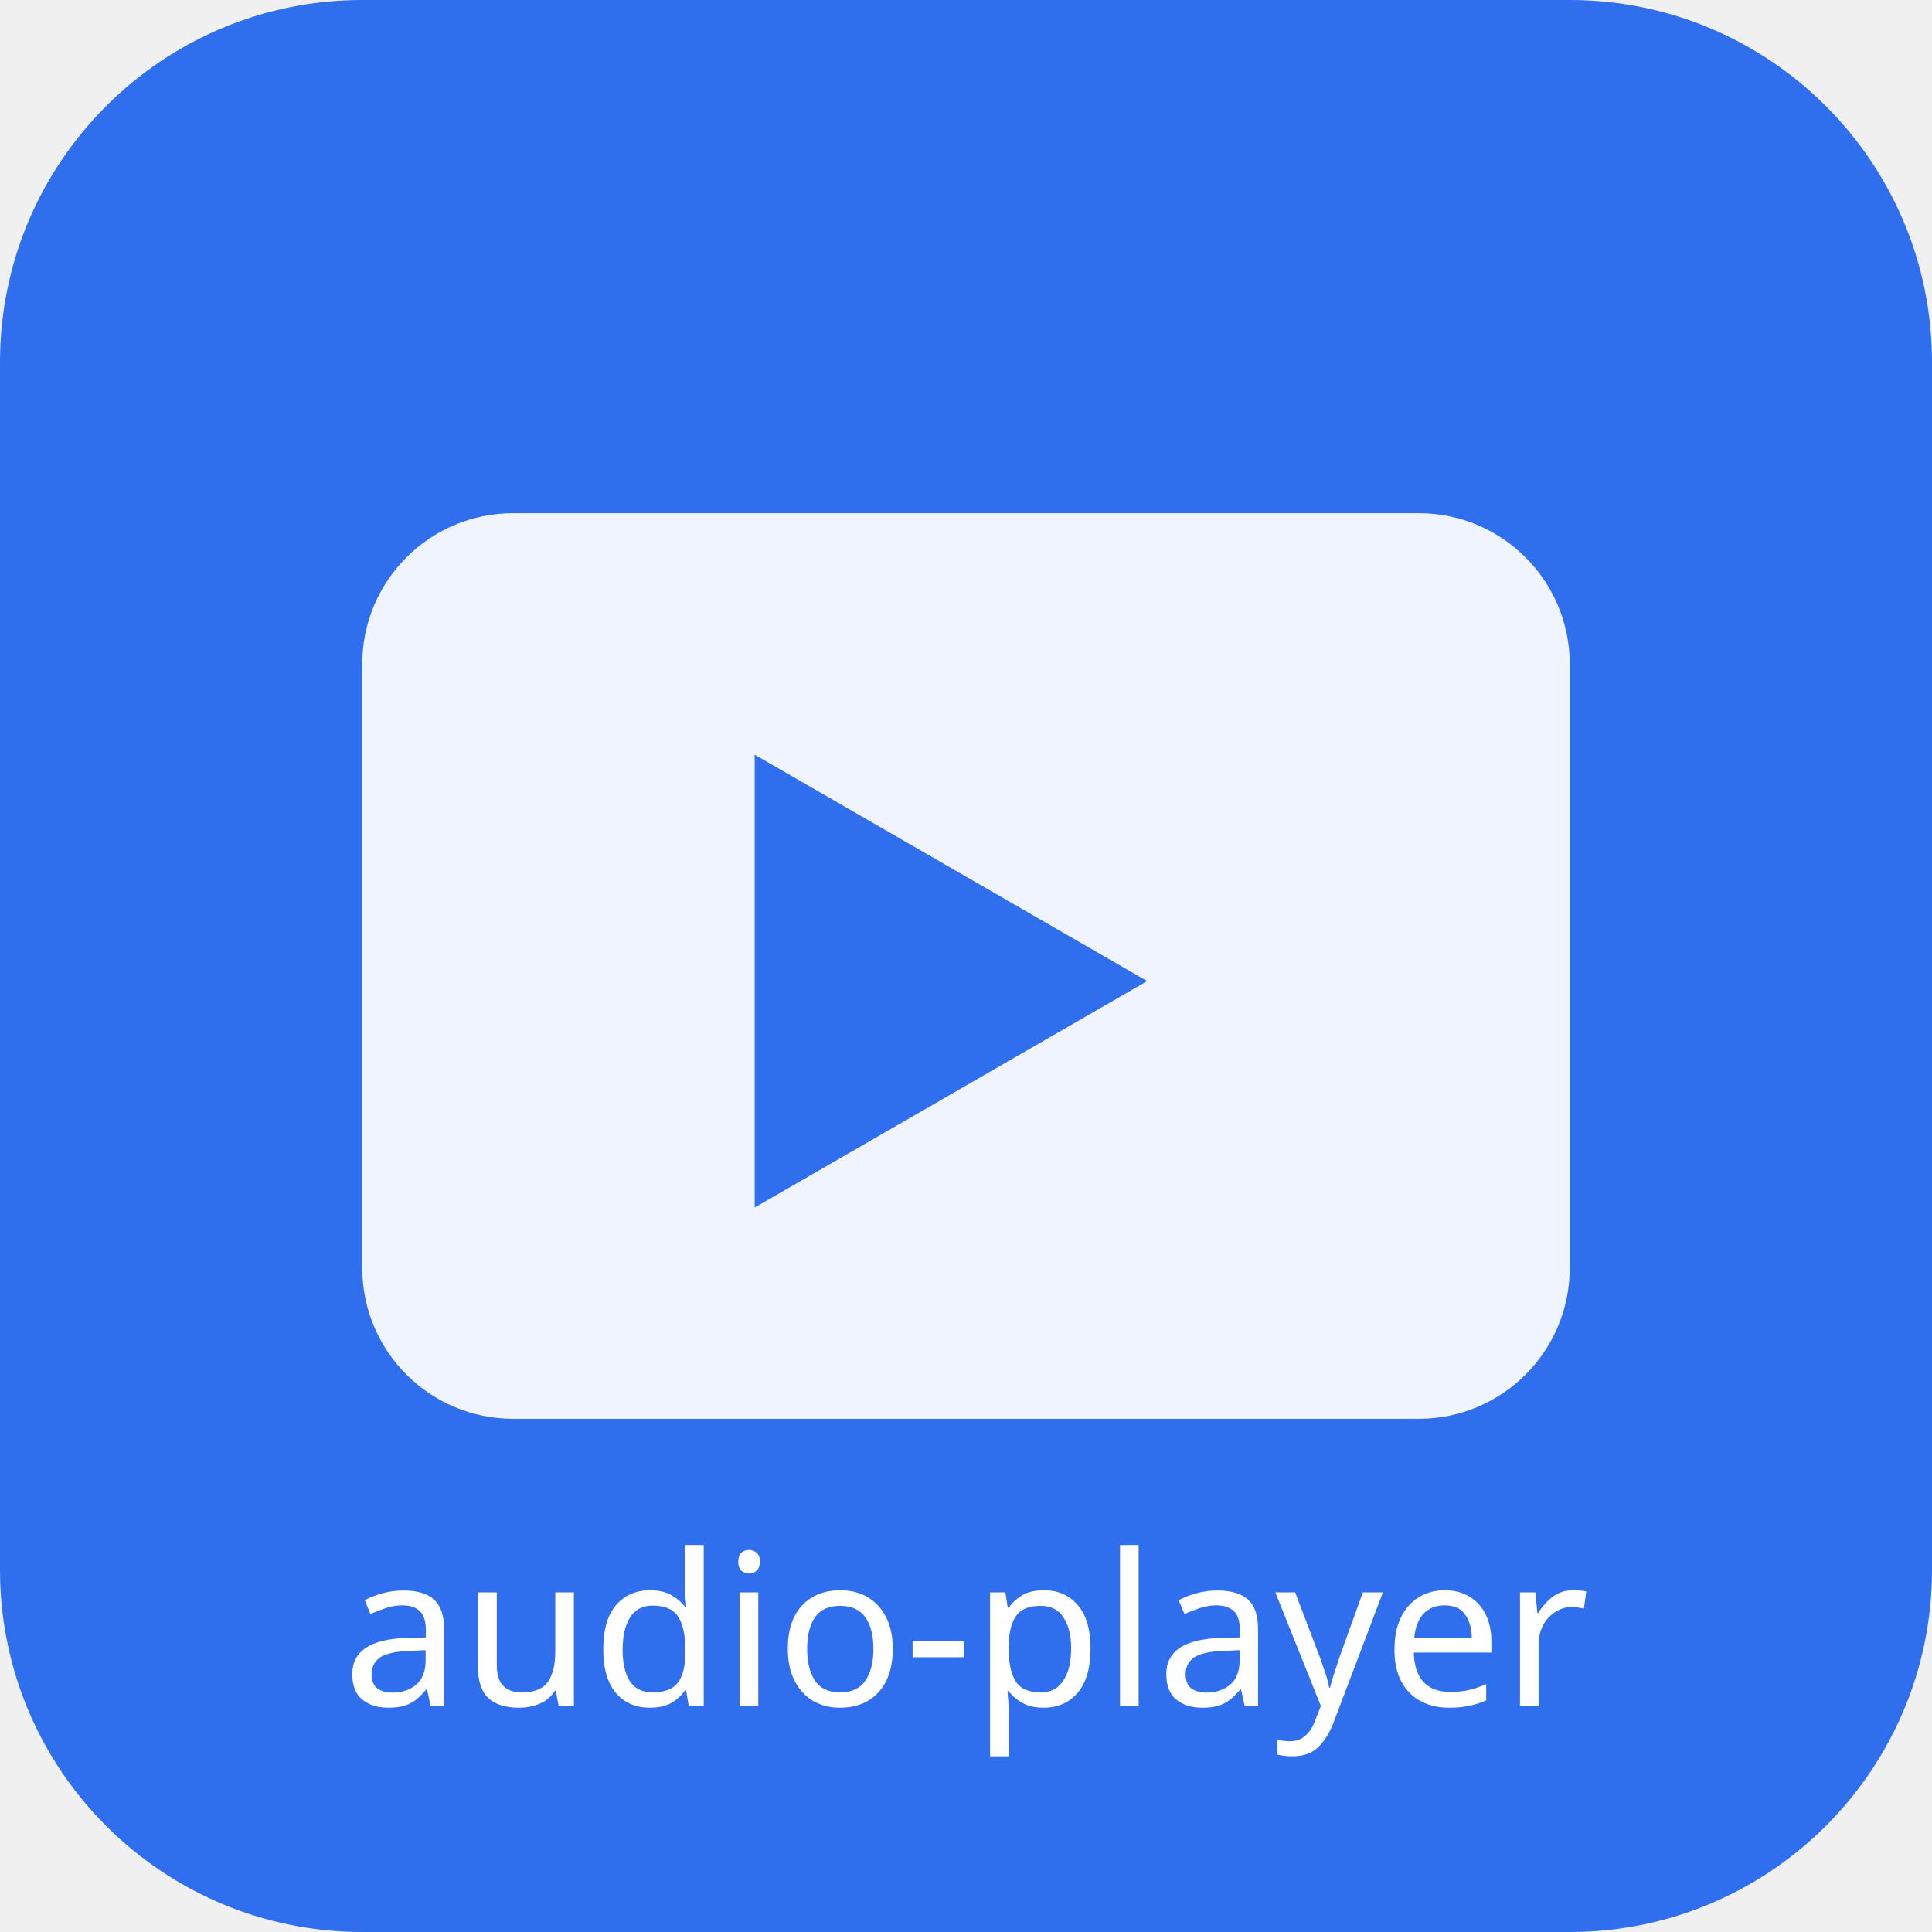
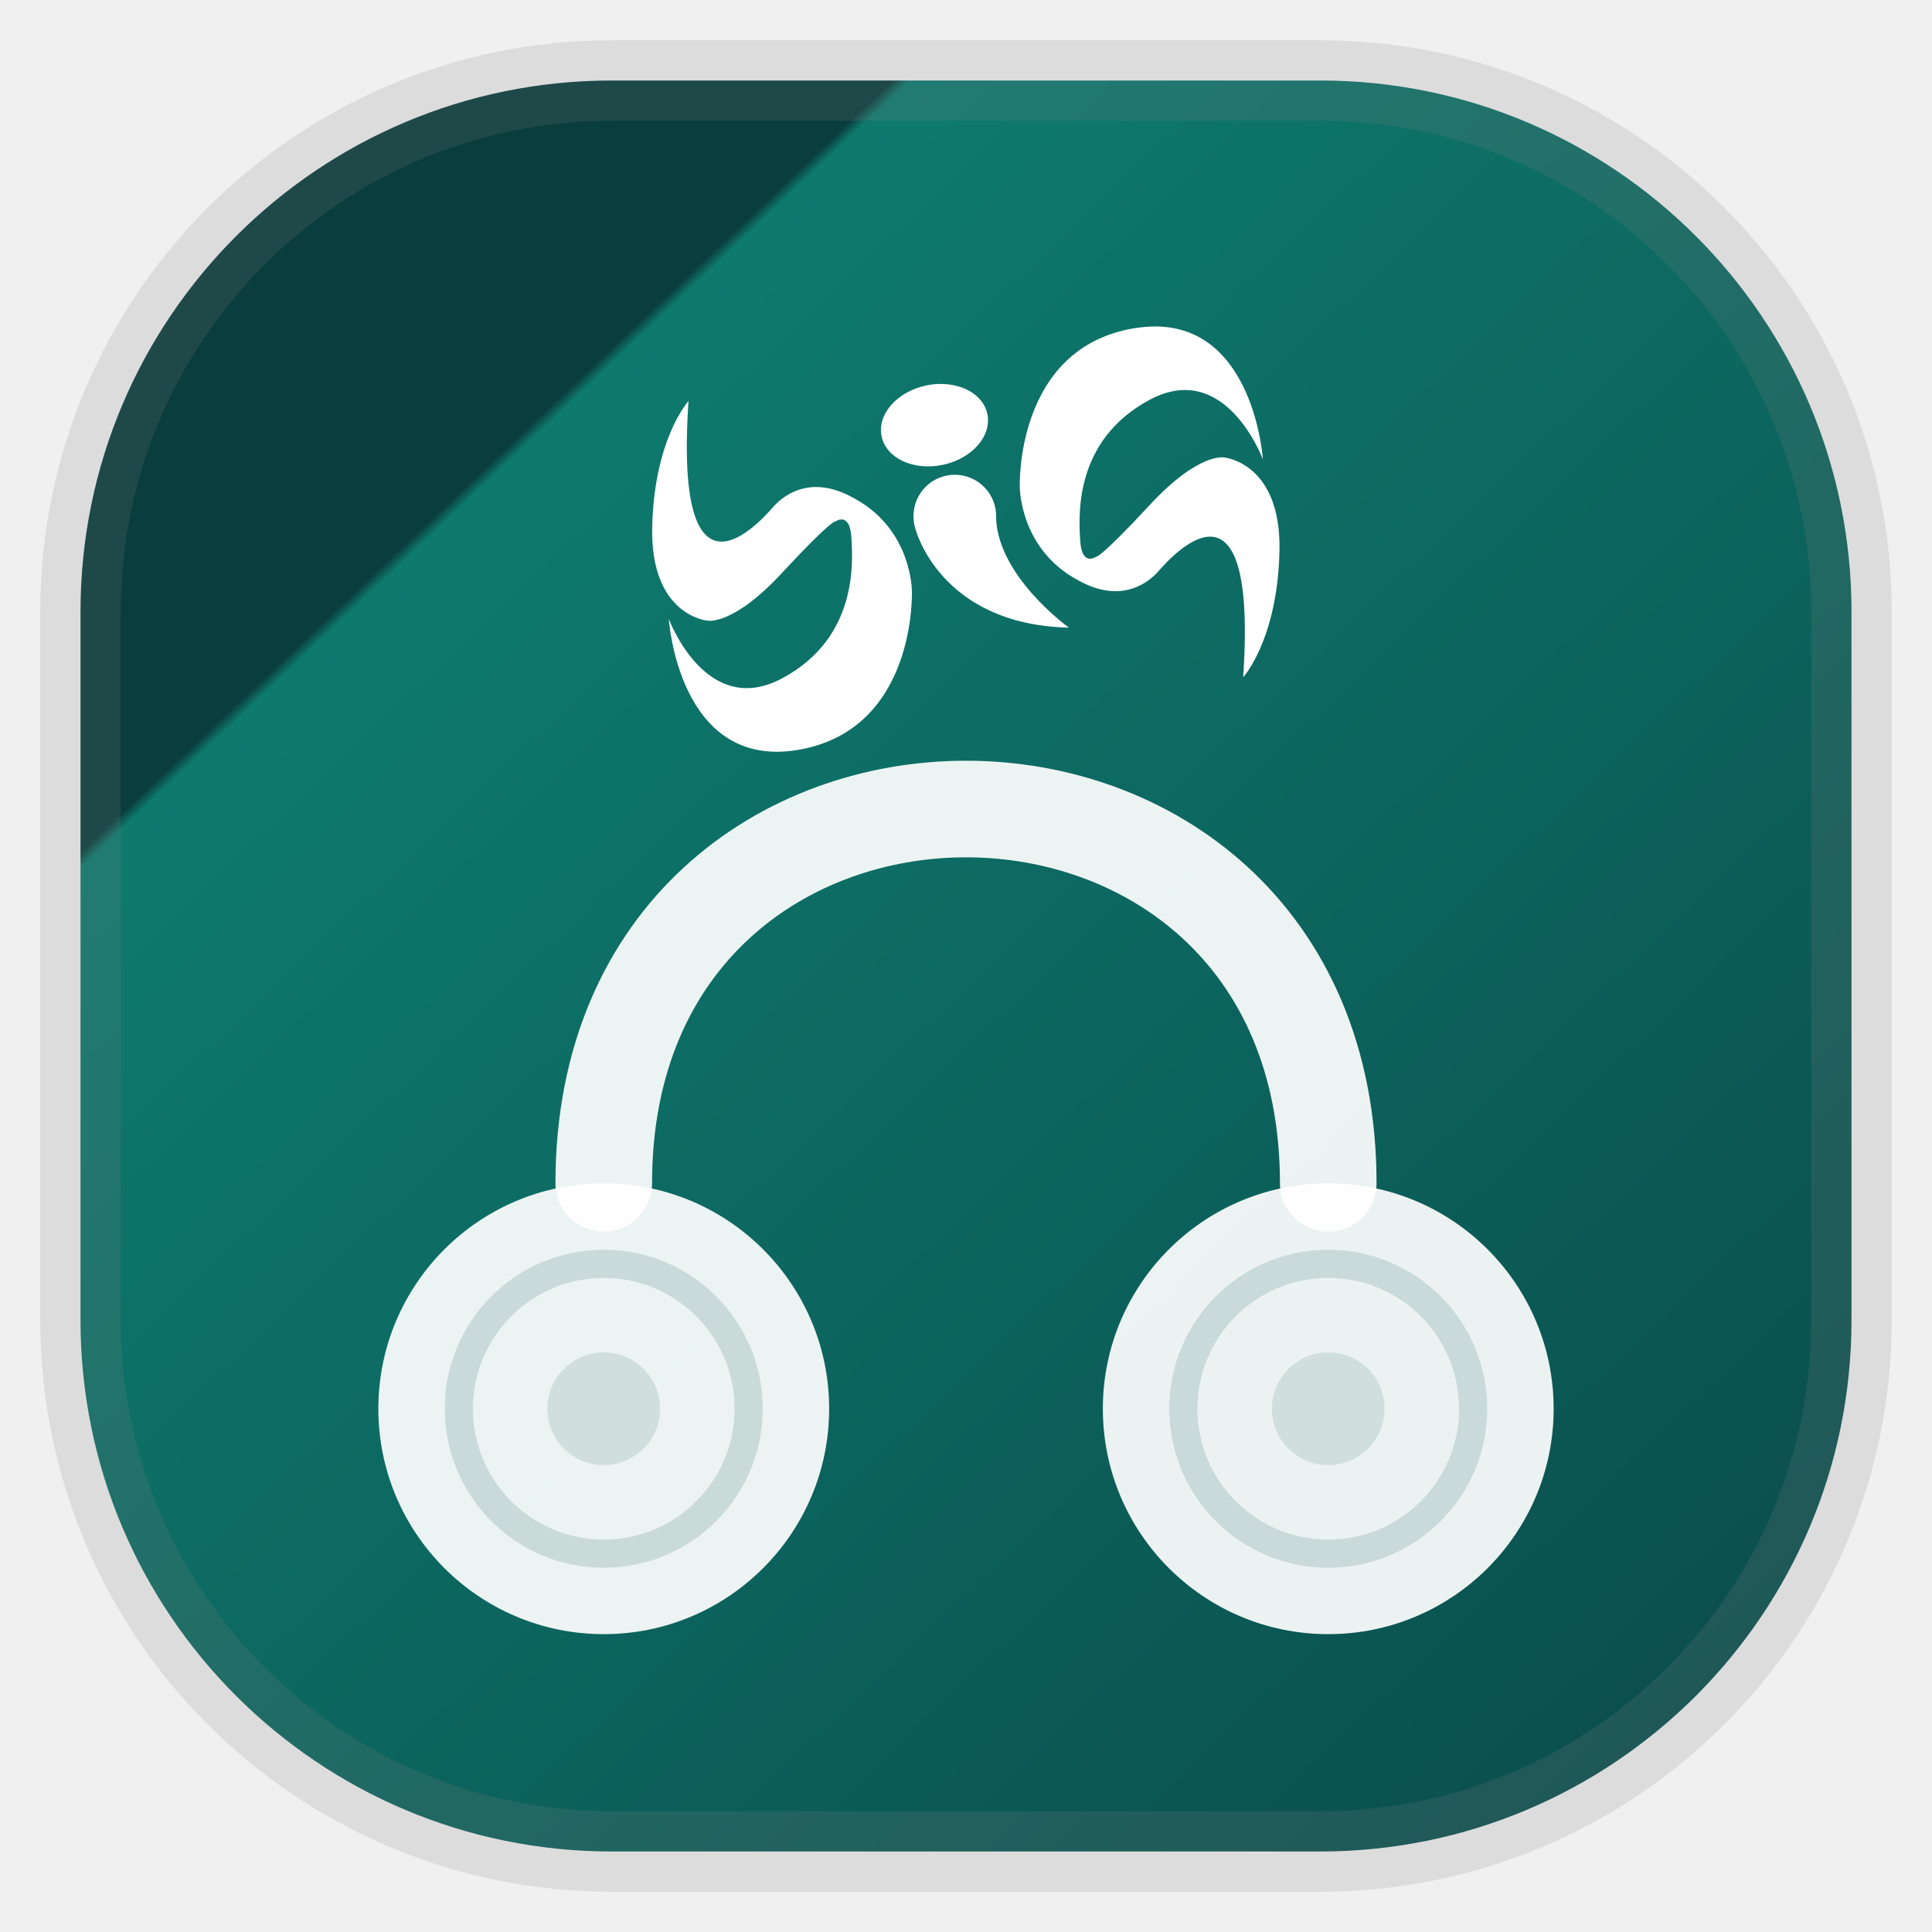
- <svg xmlns="http://www.w3.org/2000/svg" width="128" height="128" viewBox="0 0 128 128">
-   <rect width="128" height="128" rx="24" fill="#2f6fed" />
-   <rect x="24" y="34" width="80" height="60" rx="10" fill="#ffffff" opacity="0.92" />
-   <path d="M50 50v30l26-15z" fill="#2f6fed" />
-   <text x="64" y="113" text-anchor="middle" font-family="sans-serif" font-size="14" fill="#ffffff">audio-player</text>
+ <svg xmlns="http://www.w3.org/2000/svg" viewBox="0 0 24 24" width="24" height="24" version="1.1" id="svg12">
+   <defs id="defs3">
+     <linearGradient id="bg" x1="0.05" y1="0" x2="1" y2="1">
+       <stop offset="0.2" stop-color="#0A3D3D" id="stop1" />
+       <stop offset="0.205" stop-color="#0E7A6E" id="stop2" />
+       <stop offset="1" stop-color="#0A4A4A" id="stop3" />
+     </linearGradient>
+   </defs>
+   <rect x="1" y="1" width="22" height="22" rx="6.6" fill="url(#bg)" stroke="#808080" stroke-opacity="0.18" vector-effect="non-scaling-stroke" id="rect3" />
+   <path fill="#ffffff" stroke-width="0.06" d="m 14.349,4.056 c -0.082,-1.39e-4 -0.17,0.007 -0.262,0.022 -1.482,0.248 -1.419,1.973 -1.419,1.973 0,0 -5e-5,0.764 0.712,1.15 0.593,0.341 0.935,-0.028 0.993,-0.086 0.058,-0.058 1.264,-1.567 1.07,1.299 0,0 0.424,-0.462 0.451,-1.562 0.027,-1.1 -0.681,-1.168 -0.681,-1.168 0,0 -0.312,-0.078 -0.933,0.592 -0.621,0.67 -0.664,0.64 -0.664,0.64 0,0 -0.175,0.124 -0.196,-0.187 -0.021,-0.311 -0.087,-1.253 0.86,-1.762 0.947,-0.509 1.408,0.739 1.408,0.739 0,0 -0.105,-1.648 -1.339,-1.651 z m -2.673,0.713 a 0.503,0.671 77.92 0 0 -0.173,0.02 0.503,0.671 77.92 0 0 -0.551,0.633 0.503,0.671 77.92 0 0 0.762,0.352 0.503,0.671 77.92 0 0 0.551,-0.633 0.503,0.671 77.92 0 0 -0.588,-0.371 z m -3.123,0.213 c 0,0 -0.425,0.462 -0.451,1.562 -0.026,1.1 0.68,1.165 0.68,1.165 0,0 0.312,0.078 0.933,-0.593 0.621,-0.67 0.664,-0.639 0.664,-0.639 0,0 0.175,-0.123 0.196,0.187 0.02,0.31 0.088,1.256 -0.86,1.763 -0.948,0.507 -1.407,-0.739 -1.407,-0.739 0,0 0.12,1.875 1.601,1.628 1.482,-0.247 1.419,-1.973 1.419,-1.973 0,0 0.002,-0.763 -0.713,-1.15 -0.593,-0.341 -0.934,0.027 -0.993,0.086 -0.059,0.059 -1.263,1.567 -1.069,-1.297 z m 3.269,0.917 a 0.514,0.514 0 0 0 -0.473,0.551 0.505,0.505 0 0 0 0.023,0.12 c 0,0 0.299,1.189 1.907,1.227 0,-5.95e-4 -0.928,-0.662 -0.906,-1.425 a 0.514,0.514 0 0 0 -0.551,-0.473 z" id="path3" />
+   <path d="m 7.5,14.7 c 0,-6.2 9,-6.2 9,0" fill="none" stroke="#ffffff" stroke-width="1.2" stroke-linecap="round" opacity="0.92" id="path4" />
+   <circle cx="7.5" cy="17.5" r="2.8" fill="#ffffff" fill-opacity="0.92" id="circle4" />
+   <circle cx="7.5" cy="17.5" r="1.8" fill="none" stroke="#0A4A4A" stroke-opacity="0.15" stroke-width="0.35" id="circle5" />
+   <circle cx="7.5" cy="17.5" r="0.7" fill="#0A4A4A" fill-opacity="0.12" id="circle6" />
+   <circle cx="16.5" cy="17.5" r="2.8" fill="#ffffff" fill-opacity="0.92" id="circle7" />
+   <circle cx="16.5" cy="17.5" r="1.8" fill="none" stroke="#0A4A4A" stroke-opacity="0.15" stroke-width="0.35" id="circle8" />
+   <circle cx="16.5" cy="17.5" r="0.7" fill="#0A4A4A" fill-opacity="0.12" id="circle9" />
</svg>
